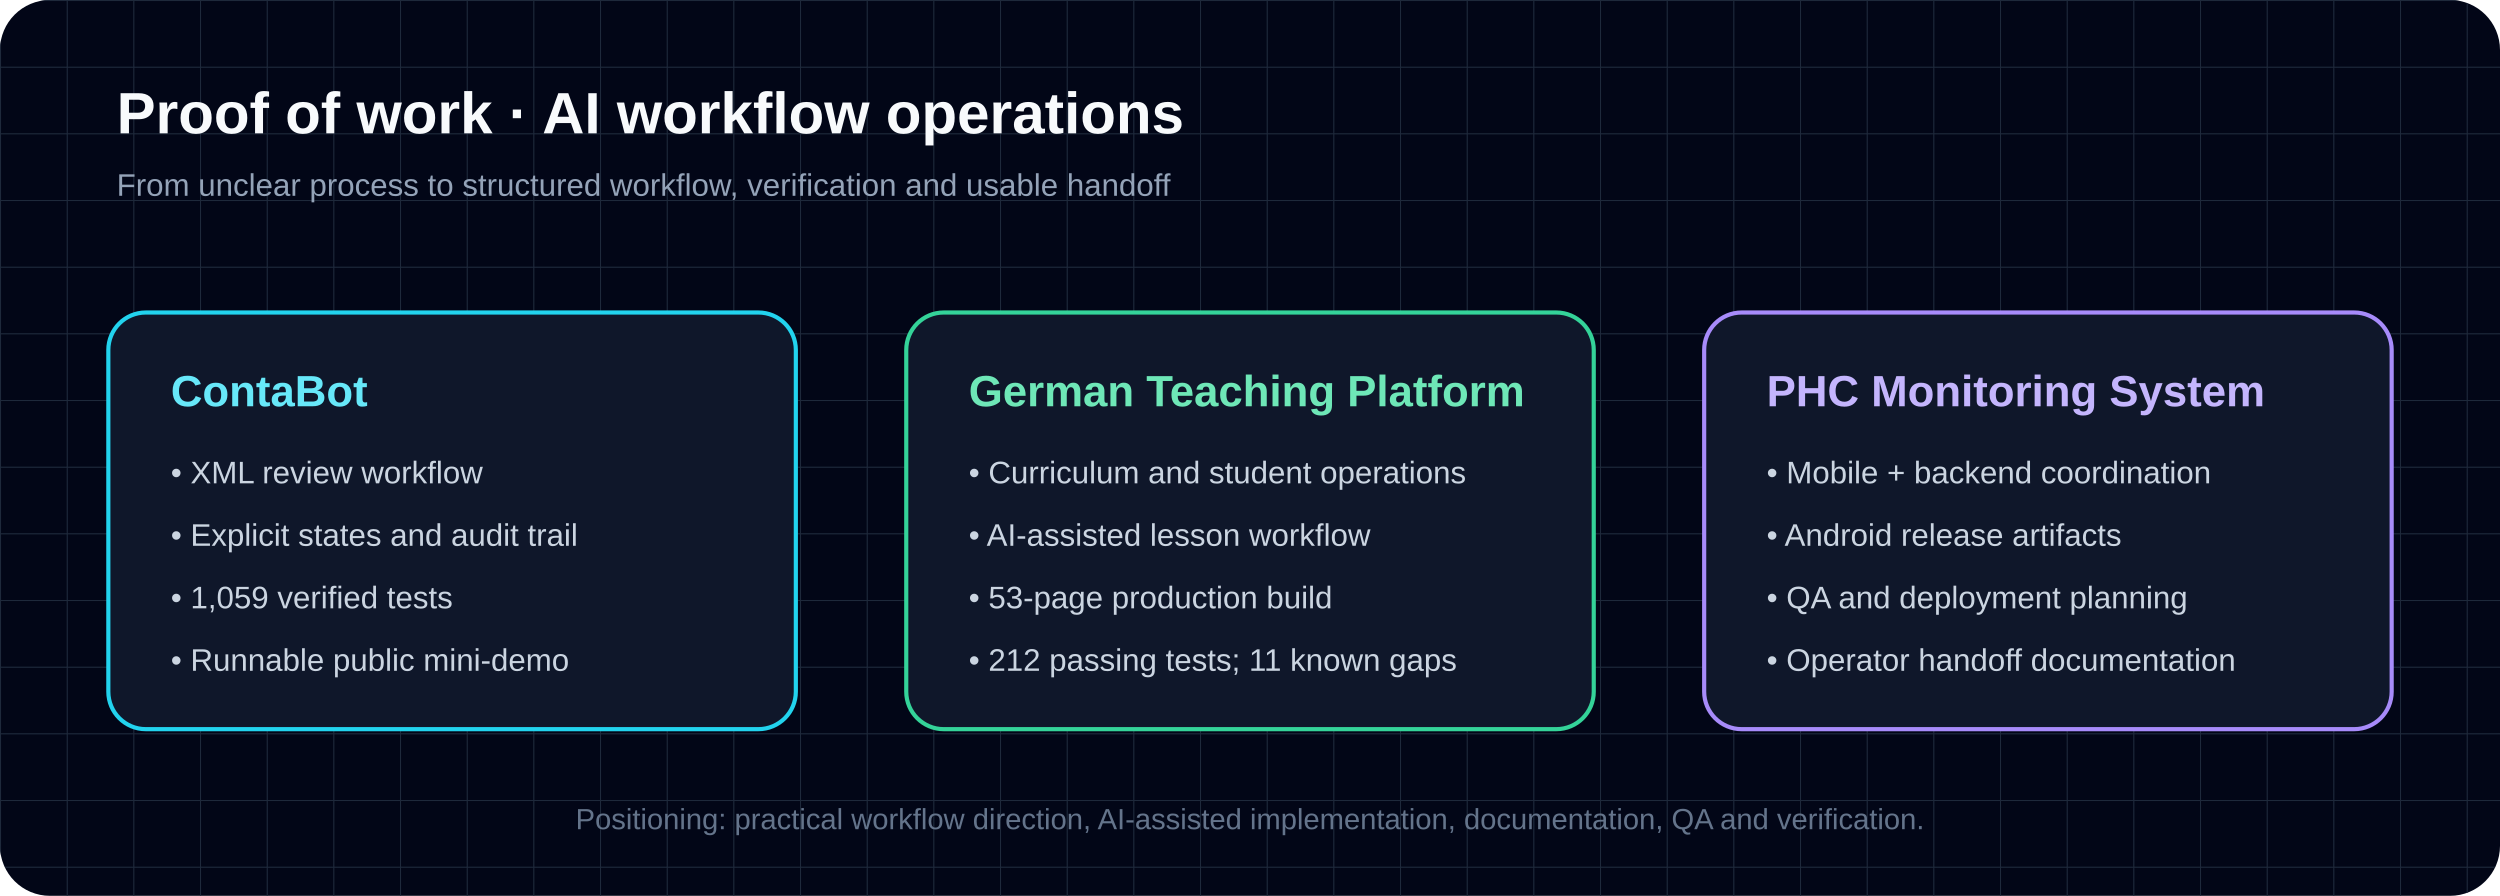
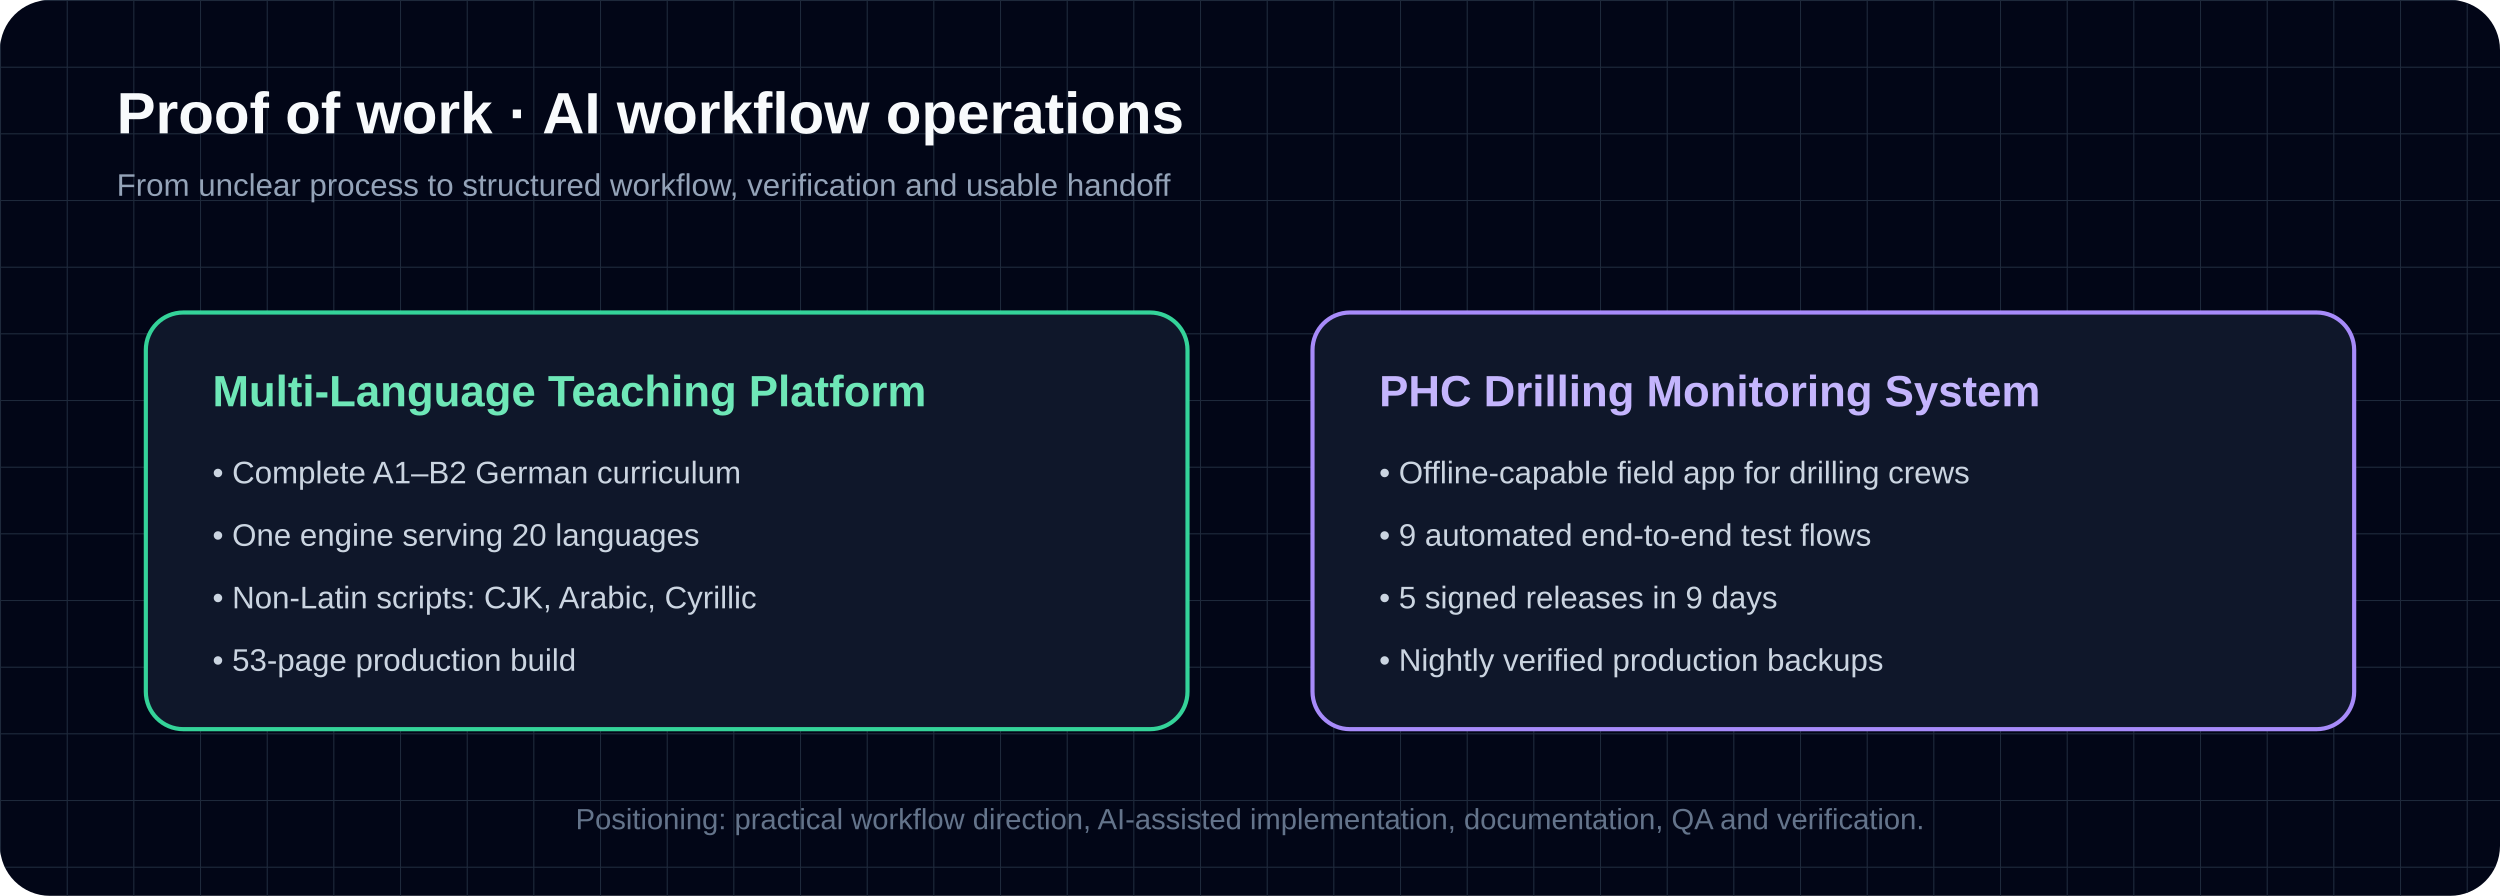
<svg xmlns="http://www.w3.org/2000/svg" width="1200" height="430" viewBox="0 0 1200 430" role="img" aria-labelledby="title desc">
  <defs>
    <pattern id="g" width="32" height="32" patternUnits="userSpaceOnUse">
      <path d="M32 0H0V32" fill="none" stroke="#1e293b" />
    </pattern>
  </defs>
  <rect width="1200" height="430" rx="24" fill="#020617" />
  <rect width="1200" height="430" rx="24" fill="url(#g)" />
  <text x="56" y="64" fill="#f8fafc" font-family="Arial" font-size="28" font-weight="700">Proof of work · AI workflow operations</text>
  <text x="56" y="94" fill="#94a3b8" font-family="Arial" font-size="15">From unclear process to structured workflow, verification and usable handoff</text>
  <g font-family="Arial">
    <g fill="#0f172a" stroke-width="2">
-       <rect x="52" y="150" width="330" height="200" rx="18" stroke="#22d3ee" />
-       <rect x="435" y="150" width="330" height="200" rx="18" stroke="#34d399" />
-       <rect x="818" y="150" width="330" height="200" rx="18" stroke="#a78bfa" />
+       <rect x="70" y="150" width="500" height="200" rx="18" stroke="#34d399" />
+       <rect x="630" y="150" width="500" height="200" rx="18" stroke="#a78bfa" />
    </g>
    <g font-size="21" font-weight="700">
-       <text x="82" y="195" fill="#67e8f9">ContaBot</text>
-       <text x="465" y="195" fill="#6ee7b7">German Teaching Platform</text>
-       <text x="848" y="195" fill="#c4b5fd">PHC Monitoring System</text>
+       <text x="102" y="195" fill="#6ee7b7">Multi-Language Teaching Platform</text>
+       <text x="662" y="195" fill="#c4b5fd">PHC Drilling Monitoring System</text>
    </g>
    <g fill="#cbd5e1" font-size="15">
-       <text x="82" y="232">• XML review workflow</text>
-       <text x="82" y="262">• Explicit states and audit trail</text>
-       <text x="82" y="292">• 1,059 verified tests</text>
-       <text x="82" y="322">• Runnable public mini-demo</text>
-       <text x="465" y="232">• Curriculum and student operations</text>
-       <text x="465" y="262">• AI-assisted lesson workflow</text>
-       <text x="465" y="292">• 53-page production build</text>
-       <text x="465" y="322">• 212 passing tests; 11 known gaps</text>
-       <text x="848" y="232">• Mobile + backend coordination</text>
-       <text x="848" y="262">• Android release artifacts</text>
-       <text x="848" y="292">• QA and deployment planning</text>
-       <text x="848" y="322">• Operator handoff documentation</text>
+       <text x="102" y="232">• Complete A1–B2 German curriculum</text>
+       <text x="102" y="262">• One engine serving 20 languages</text>
+       <text x="102" y="292">• Non-Latin scripts: CJK, Arabic, Cyrillic</text>
+       <text x="102" y="322">• 53-page production build</text>
+       <text x="662" y="232">• Offline-capable field app for drilling crews</text>
+       <text x="662" y="262">• 9 automated end-to-end test flows</text>
+       <text x="662" y="292">• 5 signed releases in 9 days</text>
+       <text x="662" y="322">• Nightly verified production backups</text>
    </g>
  </g>
  <text x="600" y="398" text-anchor="middle" fill="#64748b" font-family="Arial" font-size="14">Positioning: practical workflow direction, AI-assisted implementation, documentation, QA and verification.</text>
</svg>
